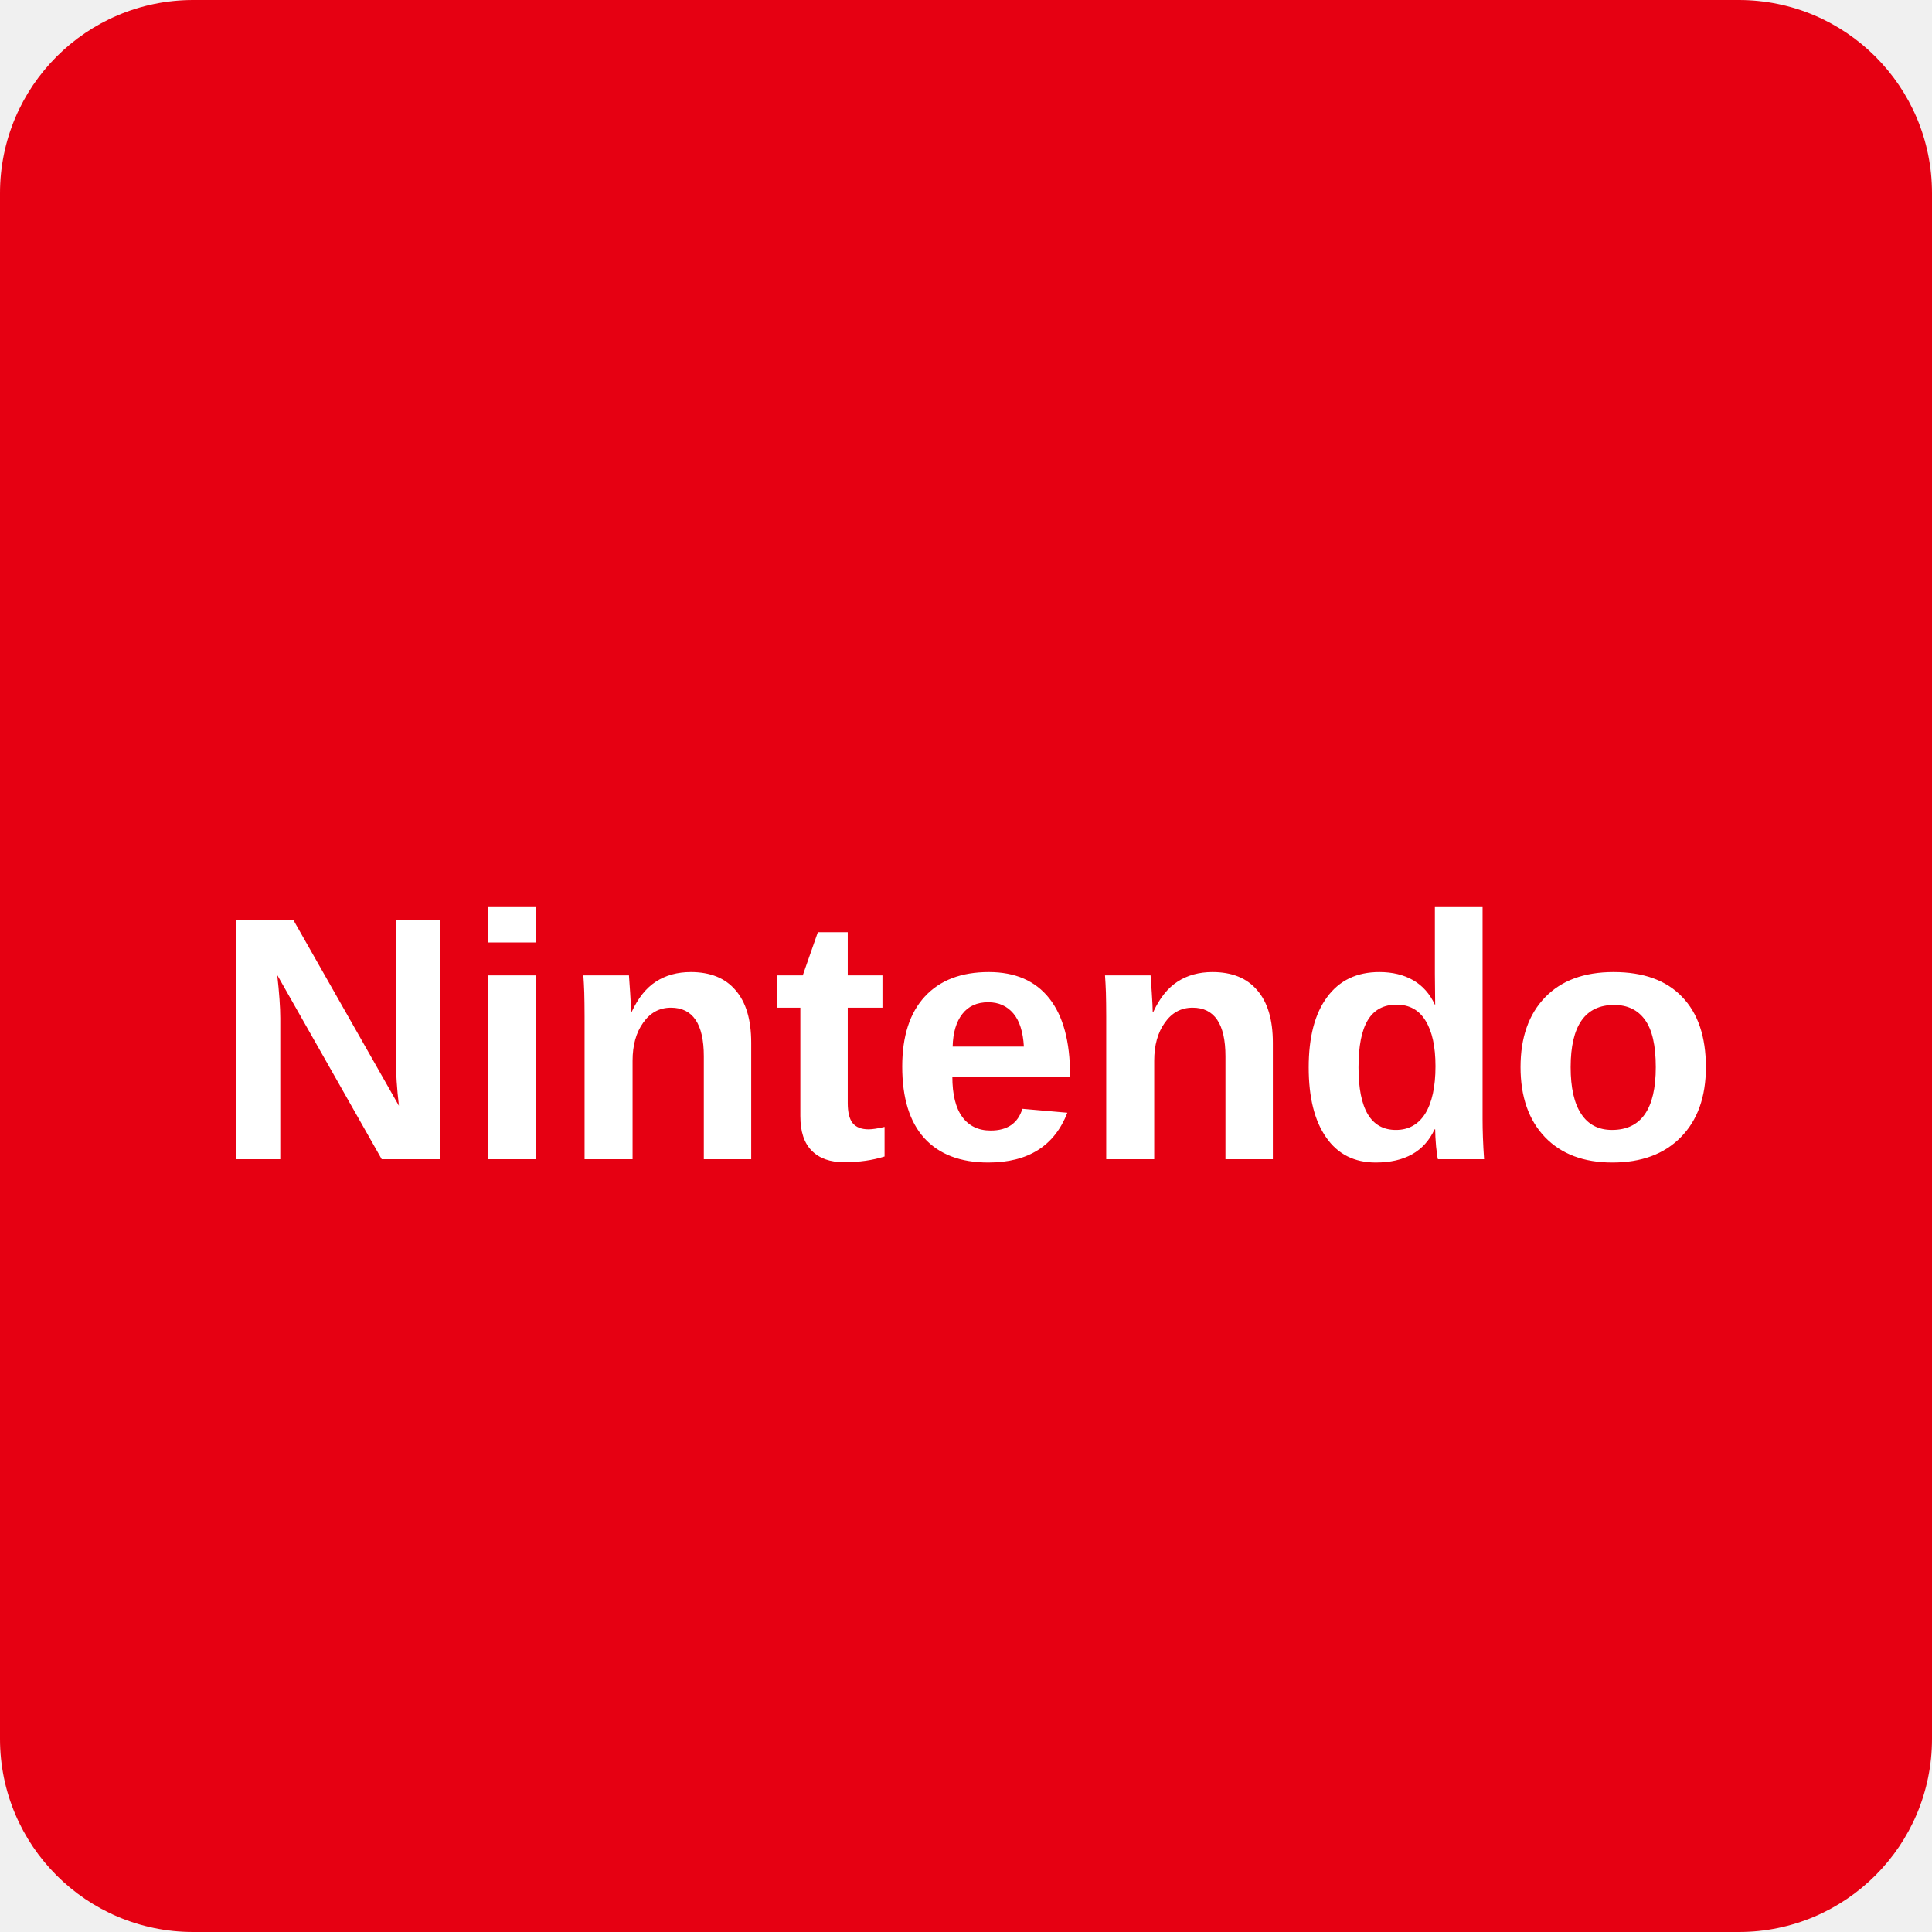
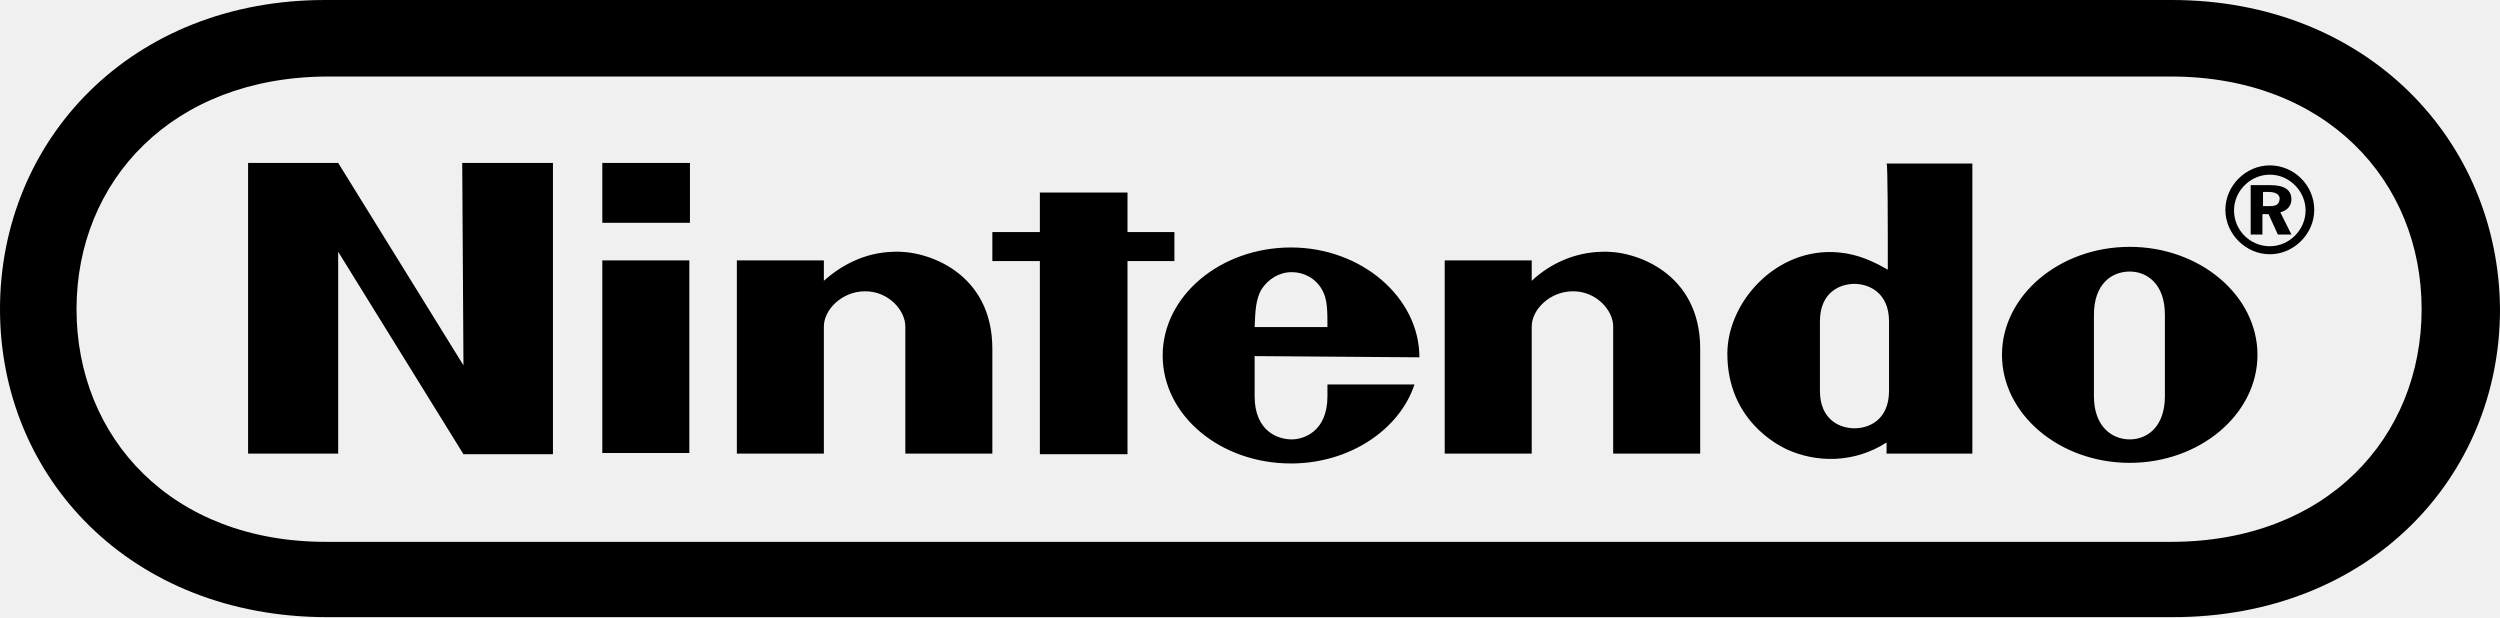
- <svg xmlns="http://www.w3.org/2000/svg" viewBox="0 0 100 100">
-   <rect width="100" height="100" rx="10" fill="#E60012" />
-   <text x="50" y="60" font-family="Arial, sans-serif" font-size="18" font-weight="bold" fill="white" text-anchor="middle">Nintendo</text>
+ <svg xmlns="http://www.w3.org/2000/svg" version="1.1" id="Layer_1" x="0px" y="0px" viewBox="0 0 405.1 100" style="enable-background:new 0 0 405.1 100;" xml:space="preserve">
+   <g>
+     <path d="M75.1,59.2L54.8,26.4H40.2v47.1h14.6V40.8l20.3,32.8h14.5V26.4H74.9L75.1,59.2z M190.3,42.3v-4.7h-7.6v-6.4h-14.2v6.4h-7.7   v4.7h7.7v31.3h14.2V42.3L190.3,42.3L190.3,42.3z M97.6,73.4h14.1V42.2H97.6V73.4z M97.6,36.1h14.2v-9.7H97.6L97.6,36.1L97.6,36.1z    M345.1,40c-11.4,0-20.7,7.9-20.7,17.5s9.3,17.5,20.7,17.5c11.4,0,20.7-7.9,20.7-17.5S356.5,40,345.1,40z M350.8,64.2   c0,5-2.9,7-5.7,7c-2.8,0-5.8-2-5.8-7V51c0-5,2.9-7,5.8-7c2.8,0,5.7,2,5.7,7V64.2z M305.9,43.7c-2.3-1.3-4.7-2.5-8-2.8   c-10.1-0.9-18,8.1-18,16.4c0,10.9,8.4,14.9,9.6,15.5c4.8,2.2,10.9,2.3,16.2-1.1v1.8h13.9v-47h-13.9   C305.9,26.4,305.9,36.5,305.9,43.7L305.9,43.7z M306.1,57.7v5.6c0,4.8-3.3,6.1-5.6,6.1c-2.3,0-5.6-1.3-5.6-6.1V52.1   c0-4.8,3.3-6.1,5.6-6.1c2.2,0,5.6,1.3,5.6,6.1L306.1,57.7L306.1,57.7z M144.8,40.8c-4.7,0.1-8.5,2.2-11.3,4.7v-3.3h-14.1v31.3h14.1   V52.9c0-2.7,2.9-5.7,6.7-5.7c3.8,0,6.5,3.1,6.5,5.7v20.6h14.1v-17C160.8,44.1,150.1,40.5,144.8,40.8L144.8,40.8z M259.5,40.8   c-4.2,0.1-8.2,1.8-11.3,4.7v-3.3h-14.1v31.3h14.1V52.9c0-2.7,2.9-5.7,6.7-5.7c3.8,0,6.5,3.1,6.5,5.7v20.6h14.1v-17   C275.5,44.1,264.8,40.5,259.5,40.8L259.5,40.8z M230,57.9c0-9.7-9.4-17.8-20.8-17.8c-11.5,0-20.8,7.9-20.8,17.5   c0,9.7,9.3,17.5,20.8,17.5c9.5,0,17.6-5.5,20-12.8h-14.1v1.9c0,5.7-3.8,7-5.8,7c-2.2,0-6-1.3-6-7v-6.5L230,57.9L230,57.9z    M204.4,46.9c1.1-1.7,2.9-2.8,4.9-2.8c1.9,0,3.8,0.9,4.9,2.8c0.9,1.5,0.9,3.4,0.9,6.1h-11.8C203.4,50.3,203.5,48.5,204.4,46.9z    M371.3,32.3c0-1.5-1.1-2.3-3.4-2.3h-3.2v8h1.9v-3.3h1l1.5,3.3h2.2l-1.8-3.6C370.7,34.1,371.3,33.3,371.3,32.3z M367.7,33.4h-1   v-2.3h0.9c1.1,0,1.8,0.4,1.8,1.1C369.3,33.2,368.8,33.4,367.7,33.4z M367.8,26.8c-3.9,0-7.2,3.3-7.2,7.2s3.3,7.2,7.2,7.2   c3.9,0,7.2-3.3,7.2-7.2C375,30.1,371.8,26.8,367.8,26.8L367.8,26.8z M367.8,39.9c-3.2,0-5.8-2.6-5.8-5.8c0-3.2,2.7-5.8,5.8-5.8   c3.2,0,5.8,2.7,5.8,5.8S371,39.9,367.8,39.9L367.8,39.9z M351.9,0H52.9C21.2-0.1,0,22.7,0,50.1C0,77.4,21.2,100,53,100h299.1   c31.8,0,53-22.6,53-49.9C404.9,22.8,383.6,0,351.9,0z M351.8,87.8H53c-25.2,0.1-40.6-16.9-40.6-37.7c0-20.8,15.5-37.6,40.6-37.7   h298.8c25.1,0,40.6,16.9,40.6,37.7C392.4,70.9,377,87.8,351.8,87.8L351.8,87.8z">
+   </path>
+   </g>
</svg>
